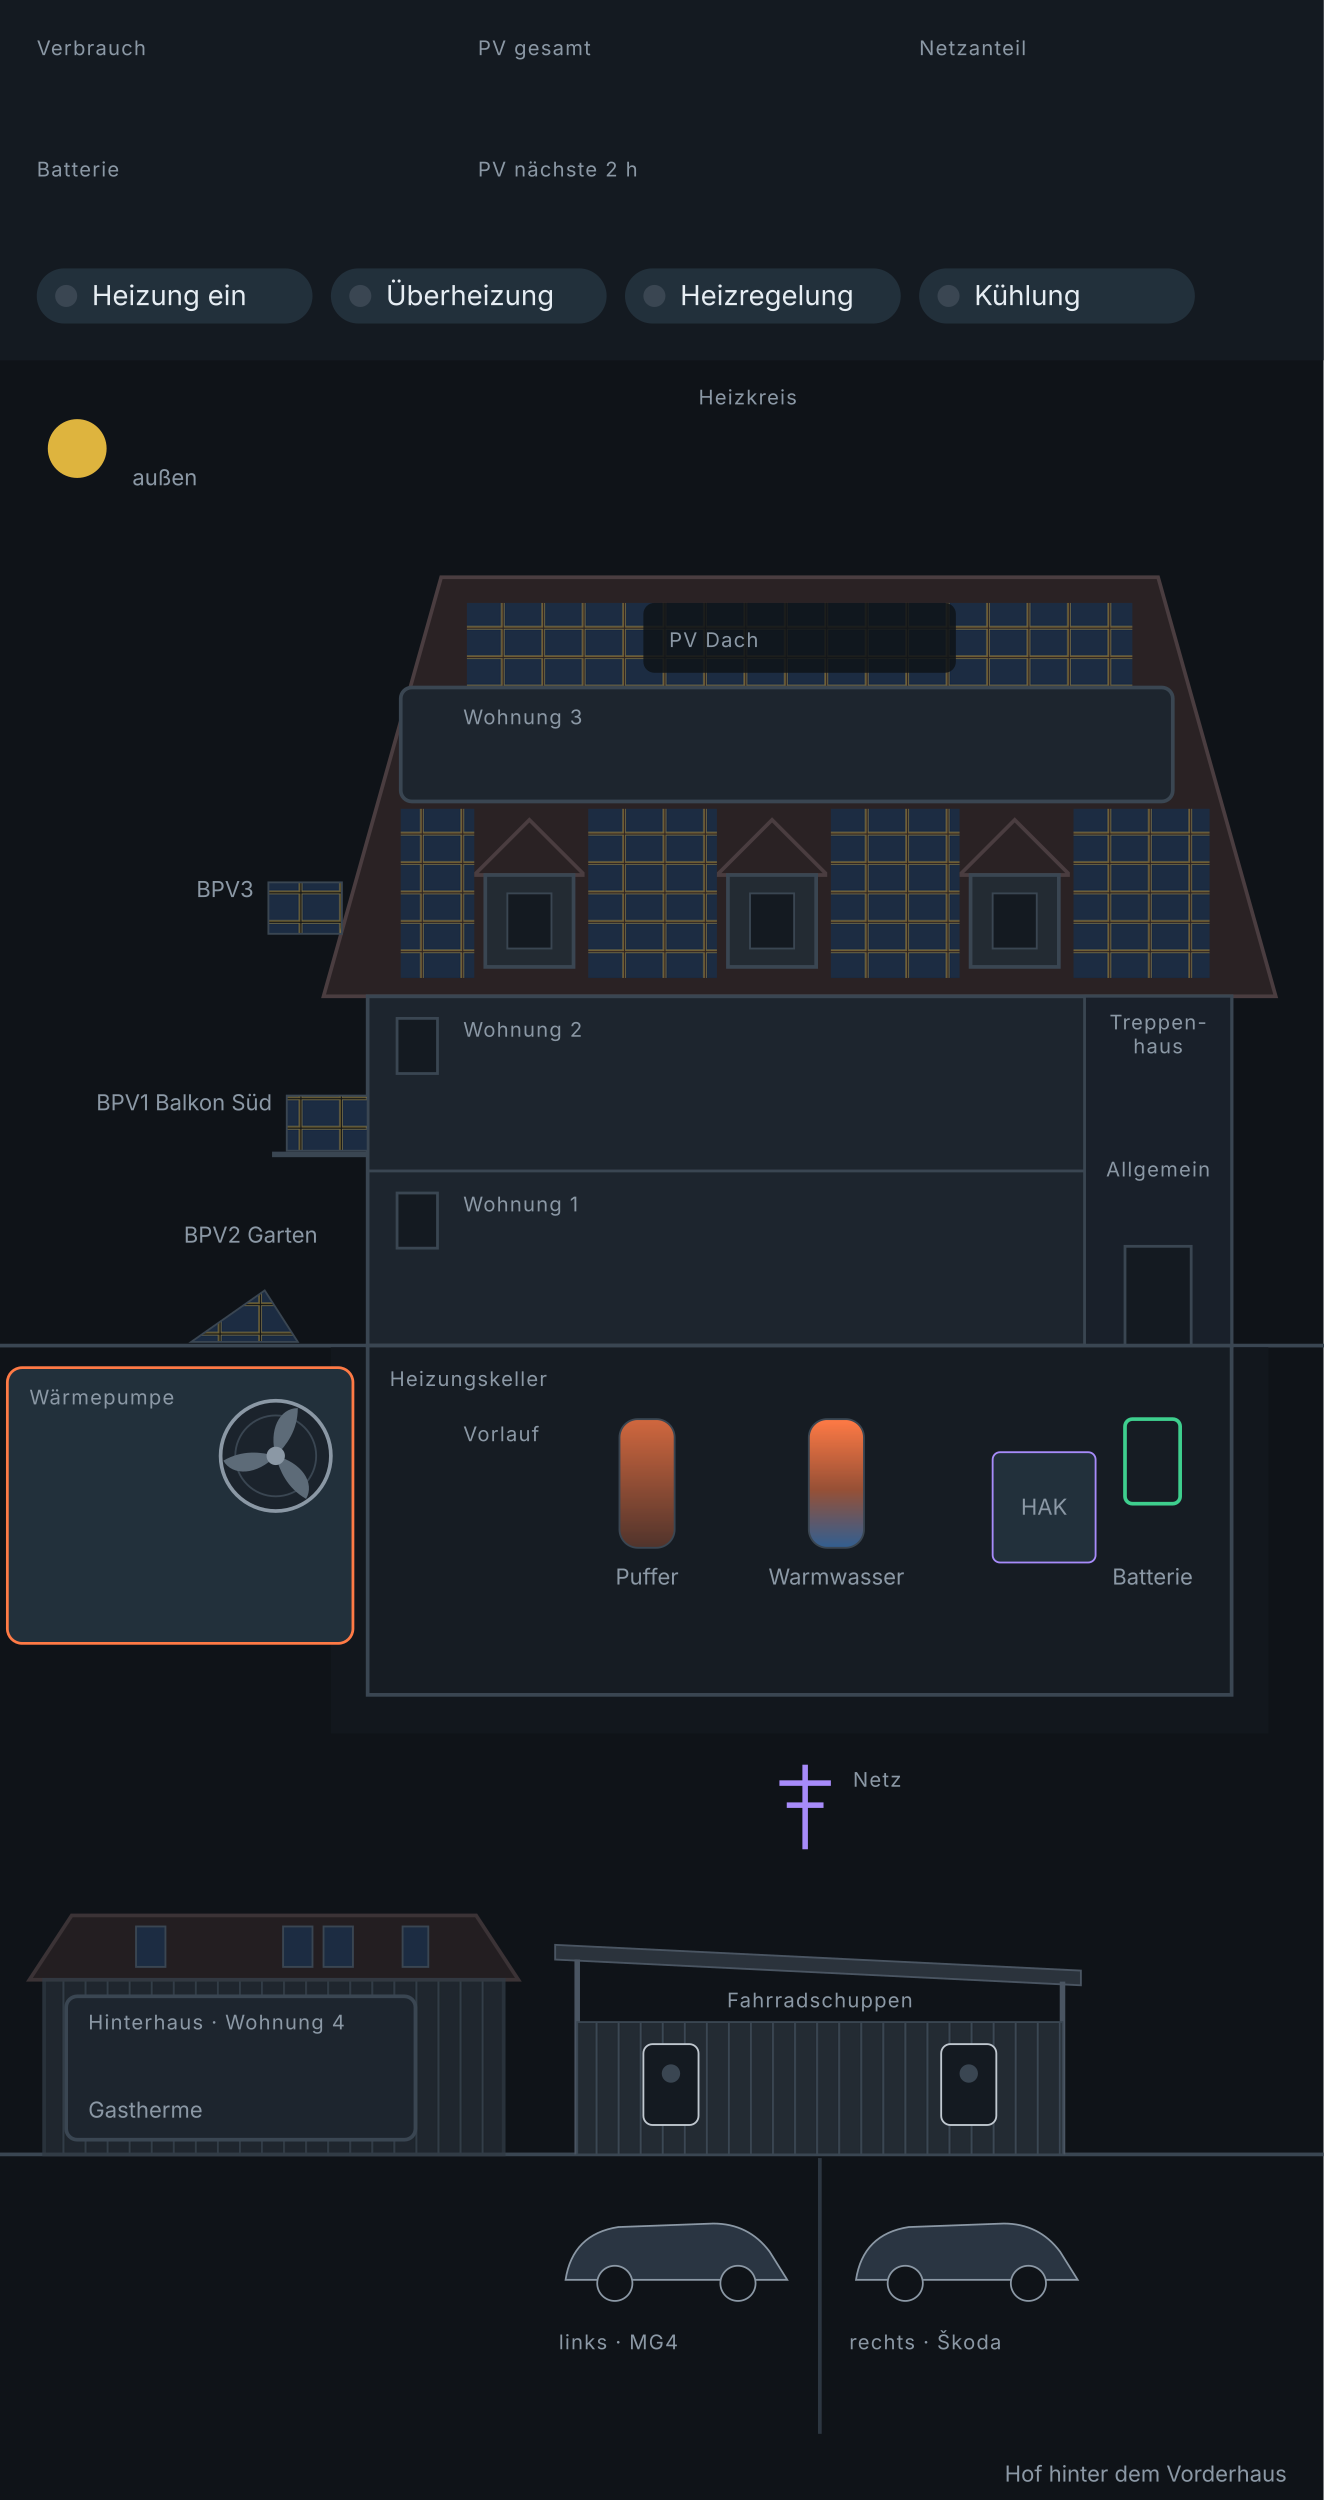
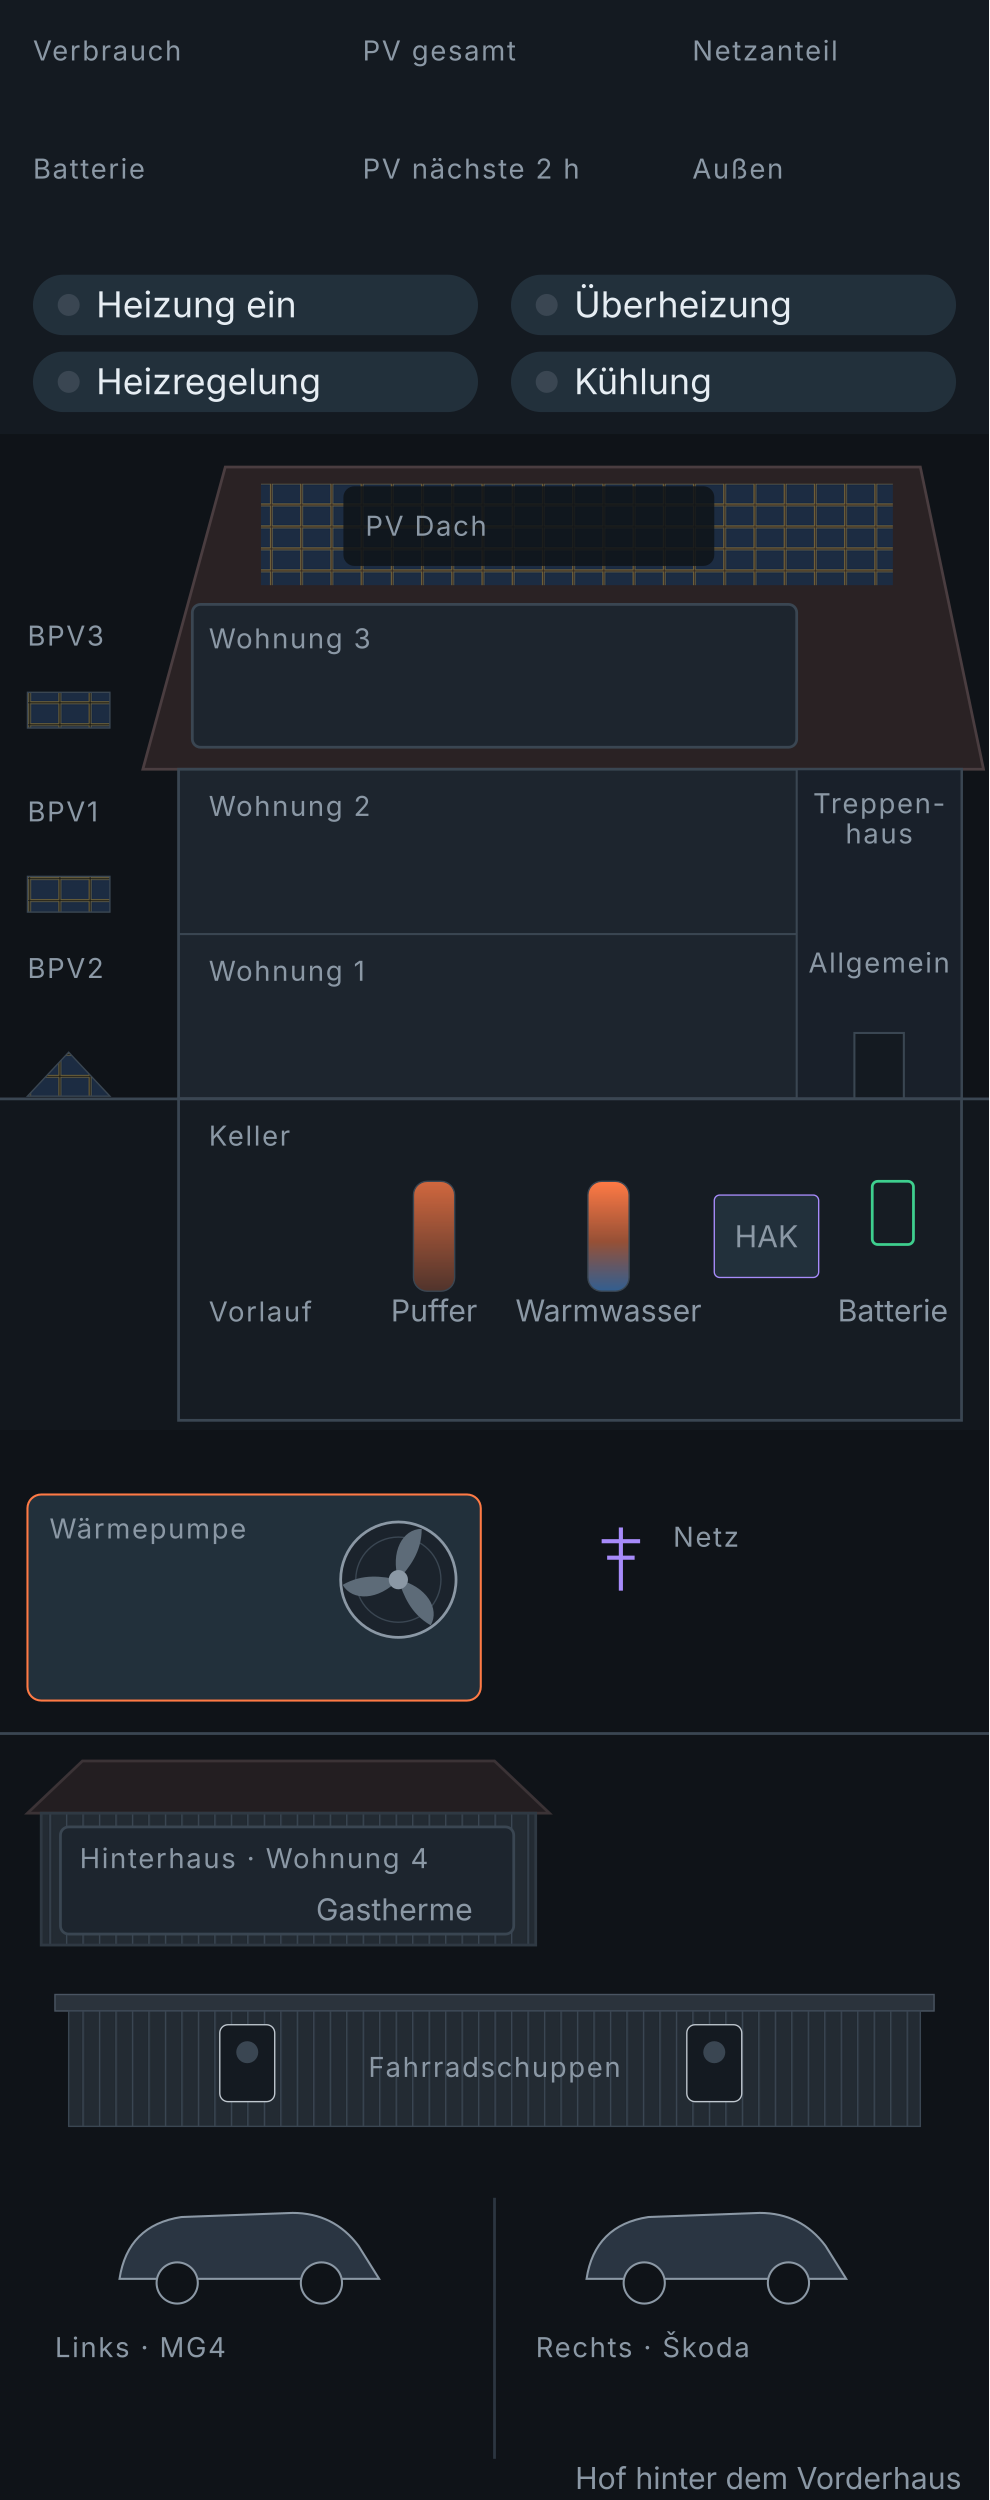
- <svg xmlns="http://www.w3.org/2000/svg" viewBox="0 0 720 1360" font-family="Inter, Segoe UI, Roboto, sans-serif">
+ <svg xmlns="http://www.w3.org/2000/svg" viewBox="0 0 720 1820" font-family="Inter, Segoe UI, Roboto, sans-serif">
  <defs>
    <style>
      .bg { fill: #0f1318; }
      .wall { fill: #1d252e; stroke: #3a4652; stroke-width: 2; }
      .roof { fill: #2a2224; stroke: #4a3d40; stroke-width: 2; }
      .floor { stroke: #3a4652; stroke-width: 1.5; }
      .win { fill: #141a21; stroke: #3a4652; stroke-width: 1.5; }
-       .t { fill: #e6edf3; font-size: 15px; }
-       .ts { fill: #8b98a5; font-size: 12px; }
-       .tl { fill: #e6edf3; font-size: 22px; font-weight: 600; }
-       .tk { fill: #8b98a5; font-size: 11px; letter-spacing: .06em; text-transform: uppercase; }
+       .t { fill: #e6edf3; font-size: 26px; }
+       .ts { fill: #8b98a5; font-size: 22px; }
+       .tl { fill: #e6edf3; font-size: 34px; font-weight: 600; }
+       .tk { fill: #8b98a5; font-size: 20px; letter-spacing: .06em; text-transform: uppercase; }
      .pv { fill: #f5c542; } .grid { fill: #a78bfa; } .bat { fill: #3ecf8e; } .heat { fill: #ff7a45; }
      .dot { fill: #3a4652; }
      .flow { fill: none; stroke-width: 3; stroke-linecap: round; stroke-dasharray: 2 10; animation: run 1s linear infinite; }
      .flow.pv { stroke: #f5c542; } .flow.grid { stroke: #a78bfa; } .flow.bat { stroke: #3ecf8e; }
-       .flow.load { stroke: #c0c8d0; } .flow.heat { stroke: #ff7a45; }
+       .flow.load { stroke: #c0c8d0; } .flow.heat { stroke: #ff7a45; } .flow.cool { stroke: #4ea1ff; }
+       .cable { fill: none; stroke: #8b98a5; stroke-width: 3; stroke-linecap: round; }
      @keyframes run { to { stroke-dashoffset: -12; } }
    </style>
    <linearGradient id="ww" x1="0" y1="0" x2="0" y2="1">
      <stop offset="0" stop-color="#ff7a45" />
      <stop offset=".55" stop-color="#ff7a45" stop-opacity=".55" />
      <stop offset="1" stop-color="#4ea1ff" stop-opacity=".5" />
    </linearGradient>
    <linearGradient id="puf" x1="0" y1="0" x2="0" y2="1">
      <stop offset="0" stop-color="#ff7a45" stop-opacity=".8" />
      <stop offset="1" stop-color="#ff7a45" stop-opacity=".25" />
    </linearGradient>
    <pattern id="pvcell" width="22" height="16" patternUnits="userSpaceOnUse">
      <rect width="21" height="15" fill="#1c2c42" stroke="#f5c542" stroke-opacity=".35" />
    </pattern>
    <pattern id="boards" width="12" height="20" patternUnits="userSpaceOnUse">
      <rect width="12" height="20" fill="#232b33" />
      <line x1="0.5" y1="0" x2="0.5" y2="20" stroke="#3a4652" />
    </pattern>
    <symbol id="warnicon" viewBox="0 0 20 20">
      <path d="M10 1 19 18H1Z" fill="#ffb020" />
      <rect x="9" y="7" width="2" height="6" fill="#0f1318" />
      <rect x="9" y="14.5" width="2" height="2" fill="#0f1318" />
    </symbol>
    <symbol id="car" viewBox="0 0 140 64">
      <path d="M8 50 Q12 24 38 20 L92 18 Q112 18 124 34 L134 50 Z" fill="#2a3542" stroke="#8b98a5" />
      <circle cx="36" cy="52" r="10" fill="#0f1318" stroke="#8b98a5" />
      <circle cx="106" cy="52" r="10" fill="#0f1318" stroke="#8b98a5" />
    </symbol>
-     <symbol id="dormer" viewBox="0 0 60 80">
-       <polygon points="0,30 30,0 60,30" fill="#2a2224" stroke="#4a3d40" stroke-width="2" />
-       <rect x="6" y="30" width="48" height="50" fill="#232b33" stroke="#3a4652" stroke-width="2" />
-       <rect x="18" y="40" width="24" height="30" fill="#141a21" stroke="#3a4652" />
-     </symbol>
  </defs>
-   <rect class="bg" width="720" height="1360" />
-   <g id="header">
-     <rect width="720" height="196" fill="#141a21" />
-     <g transform="translate(20,30)">
-       <text class="tk">Verbrauch</text>
-       <text class="tk" x="240">PV gesamt</text>
-       <text class="tk" x="480">Netzanteil</text>
-       <text class="tk" y="66">Batterie</text>
-       <text class="tk" x="240" y="66">PV nächste 2 h</text>
-     </g>
-     <g transform="translate(20,146)">
-       <rect width="150" height="30" rx="15" fill="#22303b" />
-       <circle cx="16" cy="15" r="6" class="dot" />
-       <text class="t" x="30" y="20">Heizung ein</text>
-       <rect x="160" width="150" height="30" rx="15" fill="#22303b" />
-       <circle cx="176" cy="15" r="6" class="dot" />
-       <text class="t" x="190" y="20">Überheizung</text>
-       <rect x="320" width="150" height="30" rx="15" fill="#22303b" />
-       <circle cx="336" cy="15" r="6" class="dot" />
-       <text class="t" x="350" y="20">Heizregelung</text>
-       <rect x="480" width="150" height="30" rx="15" fill="#22303b" />
-       <circle cx="496" cy="15" r="6" class="dot" />
-       <text class="t" x="510" y="20">Kühlung</text>
-     </g>
+   <rect class="bg" width="720" height="1820" />
+   <rect width="720" height="316" fill="#141a21" />
+   <text class="tk" x="24" y="44">Verbrauch</text>
+   <text class="tk" x="264" y="44">PV gesamt</text>
+   <text class="tk" x="504" y="44">Netzanteil</text>
+   <text class="tk" x="24" y="130">Batterie</text>
+   <text class="tk" x="264" y="130">PV nächste 2 h</text>
+   <text class="tk" x="504" y="130">Außen</text>
+   <rect x="24" y="200" width="324" height="44" rx="22" fill="#22303b" />
+   <circle cx="50" cy="222" r="8" class="dot" />
+   <text class="t" x="70" y="231">Heizung ein</text>
+   <rect x="372" y="200" width="324" height="44" rx="22" fill="#22303b" />
+   <circle cx="398" cy="222" r="8" class="dot" />
+   <text class="t" x="418" y="231">Überheizung</text>
+   <rect x="24" y="256" width="324" height="44" rx="22" fill="#22303b" />
+   <circle cx="50" cy="278" r="8" class="dot" />
+   <text class="t" x="70" y="287">Heizregelung</text>
+   <rect x="372" y="256" width="324" height="44" rx="22" fill="#22303b" />
+   <circle cx="398" cy="278" r="8" class="dot" />
+   <text class="t" x="418" y="287">Kühlung</text>
+   <polygon points="104,560 164,340 670,340 716,560" class="roof" />
+   <rect x="190" y="352" width="460" height="74" fill="url(#pvcell)" />
+   <rect x="250" y="354" width="270" height="58" rx="8" fill="#0f1318" fill-opacity=".85" />
+   <text class="tk" x="266" y="390">PV Dach</text>
+   <rect x="140" y="440" width="440" height="104" rx="6" class="wall" />
+   <text class="tk" x="152" y="472">Wohnung 3</text>
+   <rect x="130" y="560" width="570" height="240" class="wall" />
+   <line x1="130" y1="680" x2="580" y2="680" class="floor" />
+   <text class="tk" x="152" y="594">Wohnung 2</text>
+   <text class="tk" x="152" y="714">Wohnung 1</text>
+   <rect x="580" y="560" width="120" height="240" fill="#19202a" stroke="#3a4652" stroke-width="1.5" />
+   <text class="tk" x="640" y="592" text-anchor="middle">Treppen-</text>
+   <text class="tk" x="640" y="614" text-anchor="middle">haus</text>
+   <text class="tk" x="640" y="708" text-anchor="middle">Allgemein</text>
+   <rect x="622" y="752" width="36" height="48" class="win" />
+   <text class="tk" x="20" y="470">BPV3</text>
+   <rect x="20" y="504" width="60" height="26" fill="url(#pvcell)" stroke="#3a4652" />
+   <text class="tk" x="20" y="598">BPV1</text>
+   <rect x="20" y="638" width="60" height="26" fill="url(#pvcell)" stroke="#3a4652" />
+   <text class="tk" x="20" y="712">BPV2</text>
+   <polygon points="20,798 50,766 80,798" fill="url(#pvcell)" stroke="#3a4652" />
+   <rect x="0" y="801" width="720" height="240" fill="#12171d" />
+   <line x1="0" y1="800" x2="720" y2="800" stroke="#3a4652" stroke-width="2" />
+   <rect x="130" y="800" width="570" height="234" fill="#161c23" stroke="#3a4652" stroke-width="2" />
+   <text class="tk" x="152" y="834">Keller</text>
+   <rect x="301" y="860" width="30" height="80" rx="10" fill="url(#puf)" stroke="#3a4652" />
+   <rect x="428" y="860" width="30" height="80" rx="10" fill="url(#ww)" stroke="#3a4652" />
+   <rect x="520" y="870" width="76" height="60" rx="4" fill="#22303b" stroke="#a78bfa" />
+   <text class="ts" x="558" y="908" text-anchor="middle">HAK</text>
+   <rect x="635" y="860" width="30" height="46" rx="4" fill="none" stroke="#3ecf8e" stroke-width="2" />
+   <text class="tk" x="152" y="962">Vorlauf</text>
+   <text class="ts" x="316" y="962" text-anchor="middle">Puffer</text>
+   <text class="ts" x="443" y="962" text-anchor="middle">Warmwasser</text>
+   <text class="ts" x="650" y="962" text-anchor="middle">Batterie</text>
+   <rect x="20" y="1088" width="330" height="150" rx="10" fill="#22303b" stroke="#ff7a45" stroke-width="1.5" />
+   <circle cx="290" cy="1150" r="42" fill="#1b232c" stroke="#8b98a5" stroke-width="2" />
+   <circle cx="290" cy="1150" r="31" fill="none" stroke="#3a4652" stroke-width="1" />
+   <g fill="#5d6b78">
+     <path d="M290 1150 C284 1130 293 1113 307 1113 C307 1130 298 1141 290 1150Z" />
+     <path d="M290 1150 C284 1130 293 1113 307 1113 C307 1130 298 1141 290 1150Z" transform="rotate(120 290 1150)" />
+     <path d="M290 1150 C284 1130 293 1113 307 1113 C307 1130 298 1141 290 1150Z" transform="rotate(240 290 1150)" />
  </g>
-   <g transform="translate(20,222)">
-     <circle cx="22" cy="22" r="16" class="pv" opacity=".9" />
-     <text class="ts" x="52" y="42">außen</text>
-   </g>
-   <g transform="translate(-450,40)">
-     <g id="heatcircuit" transform="translate(830,180)">
-       <text class="tk">Heizkreis</text>
-     </g>
-   </g>
-   <g transform="translate(-100,150)">
-     <g id="ground">
-       <line x1="0" y1="582" x2="1530" y2="582" stroke="#3a4652" stroke-width="2" />
-       <rect x="280" y="583" width="510" height="210" fill="#12171d" />
-     </g>
-     <g id="fronthouse">
-       <polygon points="276,392 340,164 730,164 794,392" class="roof" />
-       <g fill="url(#pvcell)">
-         <rect x="354" y="178" width="362" height="62" />
-         <rect x="318" y="290" width="40" height="92" />
-         <rect x="420" y="290" width="70" height="92" />
-         <rect x="552" y="290" width="70" height="92" />
-         <rect x="684" y="290" width="74" height="92" />
-       </g>
-       <rect x="450" y="178" width="170" height="38" rx="6" fill="#0f1318" fill-opacity=".85" />
-       <text class="tk" x="464" y="202">PV Dach</text>
-       <use href="#dormer" x="358" y="290" width="60" height="92" />
-       <use href="#dormer" x="490" y="290" width="60" height="92" />
-       <use href="#dormer" x="622" y="290" width="60" height="92" />
-       <rect x="318" y="224" width="420" height="62" rx="6" class="wall" />
-       <g transform="translate(352,224)">
-         <text class="tk" y="20">Wohnung 3</text>
-       </g>
-       <rect x="300" y="392" width="470" height="190" class="wall" />
-       <line x1="300" y1="487" x2="690" y2="487" class="floor" />
-       <g class="win">
-         <rect x="316" y="404" width="22" height="30" />
-         <rect x="316" y="499" width="22" height="30" />
-       </g>
-       <rect x="690" y="392" width="80" height="190" fill="#19202a" stroke="#3a4652" stroke-width="1.5" />
-       <text class="tk" x="730" y="410" text-anchor="middle">Treppen-</text>
-       <text class="tk" x="730" y="423" text-anchor="middle">haus</text>
-       <text class="tk" x="730" y="490" text-anchor="middle">Allgemein</text>
-       <rect x="712" y="528" width="36" height="54" class="win" />
-       <g transform="translate(352,392)">
-         <text class="tk" y="22">Wohnung 2</text>
-       </g>
-       <g transform="translate(352,487)">
-         <text class="tk" y="22">Wohnung 1</text>
-       </g>
-       <rect x="246" y="330" width="40" height="28" fill="url(#pvcell)" stroke="#3a4652" />
-       <text class="ts" x="238" y="338" text-anchor="end">BPV3</text>
-       <rect x="256" y="446" width="44" height="30" fill="url(#pvcell)" stroke="#3a4652" />
-       <line x1="248" y1="478" x2="300" y2="478" stroke="#3a4652" stroke-width="3" />
-       <text class="ts" x="248" y="454" text-anchor="end">BPV1 Balkon Süd</text>
-       <polygon points="204,580 244,552 262,580" fill="url(#pvcell)" stroke="#3a4652" />
-       <text class="ts" x="200" y="526">BPV2 Garten</text>
-       <rect x="300" y="582" width="470" height="190" fill="#161c23" stroke="#3a4652" stroke-width="2" />
-       <text class="tk" x="312" y="604">Heizungskeller</text>
-       <text class="tk" x="352" y="634">Vorlauf</text>
-       <rect x="437" y="622" width="30" height="70" rx="10" fill="url(#puf)" stroke="#3a4652" />
-       <text class="ts" x="452" y="712" text-anchor="middle">Puffer</text>
-       <rect x="540" y="622" width="30" height="70" rx="10" fill="url(#ww)" stroke="#3a4652" />
-       <text class="ts" x="555" y="712" text-anchor="middle">Warmwasser</text>
-       <rect x="640" y="640" width="56" height="60" rx="4" fill="#22303b" stroke="#a78bfa" />
-       <text class="ts" x="668" y="674" text-anchor="middle">HAK</text>
-       <rect x="712" y="622" width="30" height="46" rx="4" fill="none" stroke="#3ecf8e" stroke-width="2" />
-       <text class="ts" x="727" y="712" text-anchor="middle">Batterie</text>
-       <rect x="104" y="594" width="188" height="150" rx="8" fill="#22303b" stroke="#ff7a45" stroke-width="1.5" />
-       <circle cx="250" cy="642" r="30" fill="#1b232c" stroke="#8b98a5" stroke-width="2" />
-       <circle cx="250" cy="642" r="22" fill="none" stroke="#3a4652" stroke-width="1" />
-       <g fill="#5d6b78">
-         <path d="M250 642 C246 628 252 616 262 616 C262 628 256 636 250 642Z" />
-         <path d="M250 642 C246 628 252 616 262 616 C262 628 256 636 250 642Z" transform="rotate(120 250 642)" />
-         <path d="M250 642 C246 628 252 616 262 616 C262 628 256 636 250 642Z" transform="rotate(240 250 642)" />
-       </g>
-       <circle cx="250" cy="642" r="5" fill="#8b98a5" />
-       <text class="tk" x="116" y="614">Wärmepumpe</text>
-     </g>
-     <g />
-   </g>
-   <line x1="0" y1="1172" x2="720" y2="1172" stroke="#3a4652" stroke-width="2" />
-   <text class="ts" x="700" y="1350" text-anchor="end">Hof hinter dem Vorderhaus</text>
-   <g transform="translate(-806,670)">
-     <g id="rearhouse">
-       <polygon points="822,407 845,372 1065,372 1088,407" class="roof" opacity=".75" />
-       <g fill="#1c2c42" stroke="#3a4652">
-         <rect x="880" y="378" width="16" height="22" />
-         <rect x="960" y="378" width="16" height="22" />
-         <rect x="982" y="378" width="16" height="22" />
-         <rect x="1025" y="378" width="14" height="22" />
-       </g>
-       <rect x="830" y="407" width="250" height="95" fill="url(#boards)" stroke="#2f3943" stroke-width="2" opacity=".8" />
-       <rect x="842" y="416" width="190" height="78" rx="6" class="wall" />
-       <g transform="translate(854,434)">
-         <text class="tk">Hinterhaus · Wohnung 4</text>
-         <text class="ts" y="48">Gastherme</text>
-       </g>
-     </g>
-   </g>
-   <g id="grid" transform="translate(420,960)">
-     <path d="M18 0v46M4 10h28M8 22h20" stroke="#a78bfa" stroke-width="3" fill="none" />
-     <text class="tk" x="44" y="12">Netz</text>
-   </g>
-   <g transform="translate(-728,590)">
-     <g id="shed" transform="translate(-184,-98)">
-       <polygon points="1214,566 1500,580 1500,588 1214,574" fill="#2b333c" stroke="#4a5562" />
-       <line x1="1226" y1="574" x2="1226" y2="680" stroke="#4a5562" stroke-width="3" />
-       <line x1="1490" y1="586" x2="1490" y2="680" stroke="#4a5562" stroke-width="3" />
-       <rect x="1226" y="608" width="264" height="72" fill="url(#boards)" stroke="#3a4652" />
-       <text class="tk" x="1358" y="600" text-anchor="middle">Fahrradschuppen</text>
-       <rect x="1262" y="620" width="30" height="44" rx="5" fill="#141a21" stroke="#c0c8d0" />
-       <circle cx="1277" cy="636" r="5" class="dot" />
-       <rect x="1424" y="620" width="30" height="44" rx="5" fill="#141a21" stroke="#c0c8d0" />
-       <circle cx="1439" cy="636" r="5" class="dot" />
-       <line x1="1358" y1="682" x2="1358" y2="832" stroke="#2c3641" stroke-width="2" />
-       <use href="#car" x="1212" y="700" width="134" height="62" />
-       <text class="tk" x="1216" y="786">links · MG4</text>
-       <use href="#car" x="1370" y="700" width="134" height="62" />
-       <text class="tk" x="1374" y="786">rechts · Škoda</text>
-     </g>
-   </g>
-   <g id="flows-yard">
+   <circle cx="290" cy="1150" r="7" fill="#8b98a5" />
+   <text class="tk" x="36" y="1120">Wärmepumpe</text>
+   <path d="M452 1112v46M438 1122h28M442 1134h20" stroke="#a78bfa" stroke-width="3" fill="none" />
+   <text class="tk" x="490" y="1126">Netz</text>
+   <line x1="0" y1="1262" x2="720" y2="1262" stroke="#3a4652" stroke-width="2" />
+   <polygon points="20,1320 60,1282 360,1282 400,1320" class="roof" opacity=".75" />
+   <rect x="30" y="1320" width="360" height="96" fill="url(#boards)" stroke="#2f3943" stroke-width="2" />
+   <rect x="44" y="1330" width="330" height="78" rx="6" class="wall" />
+   <text class="tk" x="58" y="1360">Hinterhaus · Wohnung 4</text>
+   <text class="ts" x="230" y="1398">Gastherme</text>
+   <rect x="40" y="1452" width="640" height="12" fill="#2b333c" stroke="#4a5562" />
+   <rect x="50" y="1464" width="620" height="84" fill="url(#boards)" stroke="#3a4652" />
+   <text class="tk" x="360" y="1512" text-anchor="middle">Fahrradschuppen</text>
+   <rect x="160" y="1474" width="40" height="56" rx="6" fill="#141a21" stroke="#c0c8d0" />
+   <circle cx="180" cy="1494" r="8" class="dot" />
+   <rect x="500" y="1474" width="40" height="56" rx="6" fill="#141a21" stroke="#c0c8d0" />
+   <circle cx="520" cy="1494" r="8" class="dot" />
+   <use href="#car" x="75" y="1584" width="210" height="96" />
+   <use href="#car" x="415" y="1584" width="210" height="96" />
+   <line x1="360" y1="1600" x2="360" y2="1790" stroke="#2c3641" stroke-width="2" />
+   <text class="tk" x="40" y="1716">Links · MG4</text>
+   <text class="tk" x="390" y="1716">Rechts · Škoda</text>
+   <text class="ts" x="700" y="1812" text-anchor="end">Hof hinter dem Vorderhaus</text>
+   <g id="flows">
  </g>
</svg>
